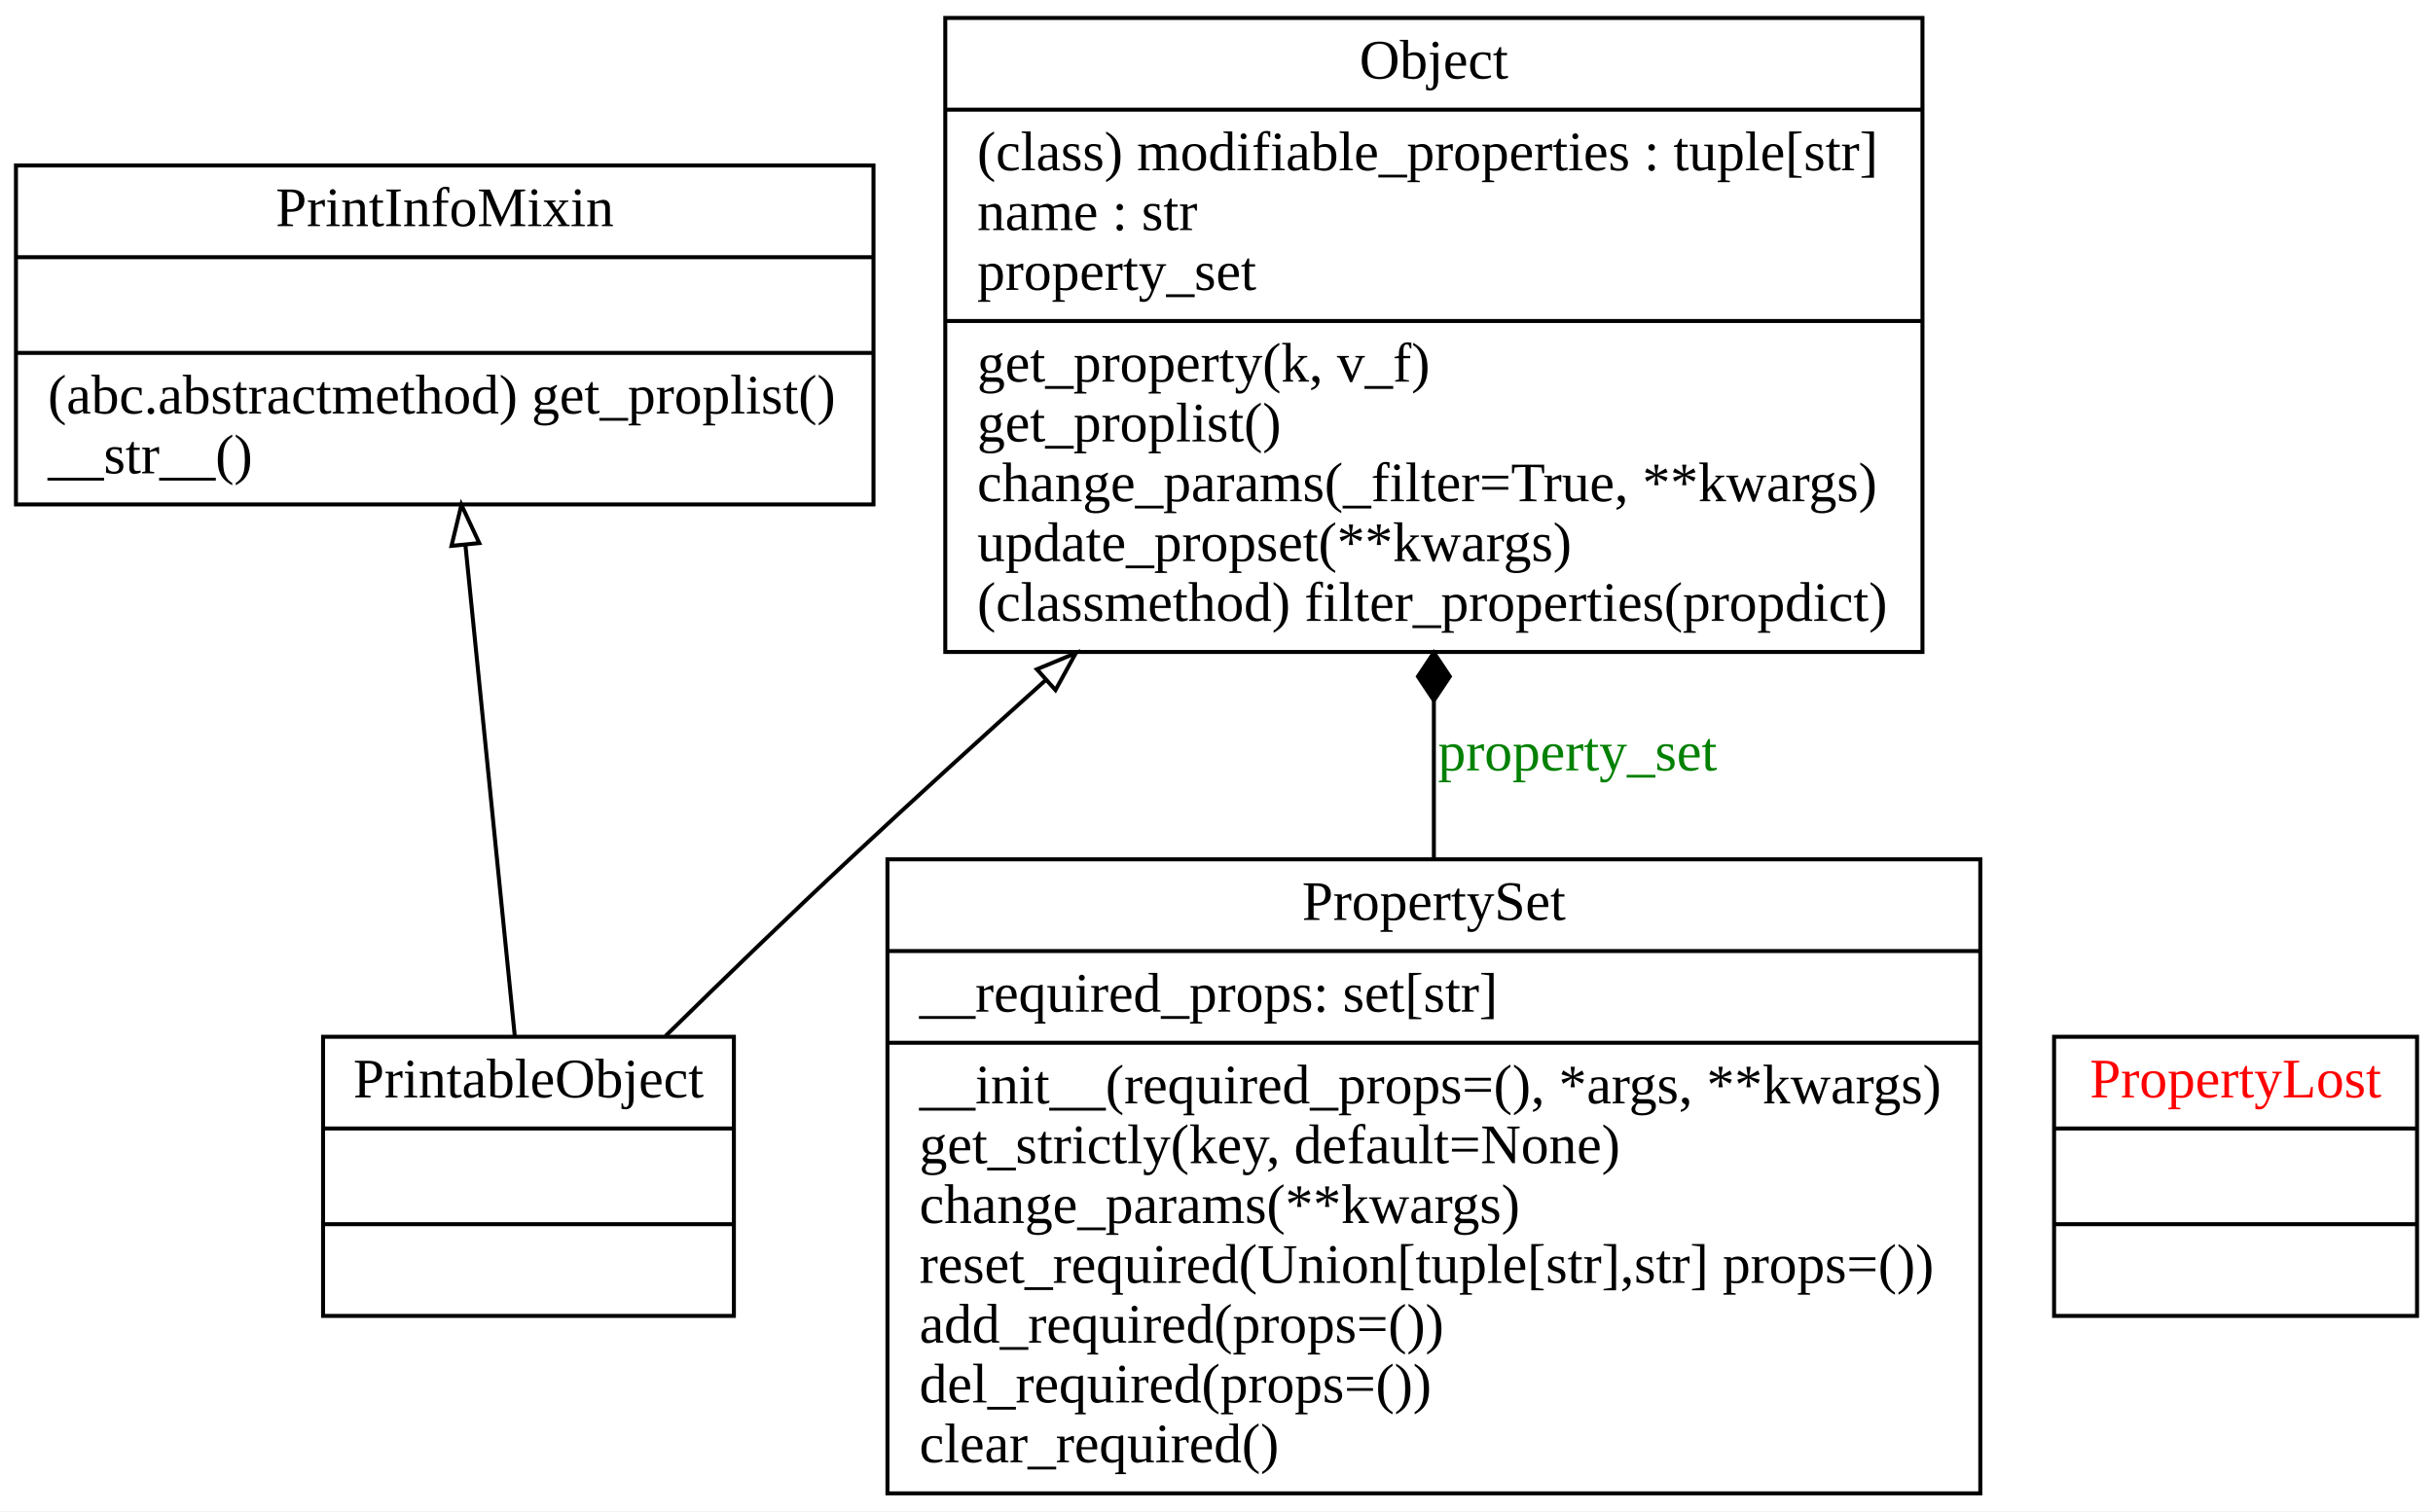
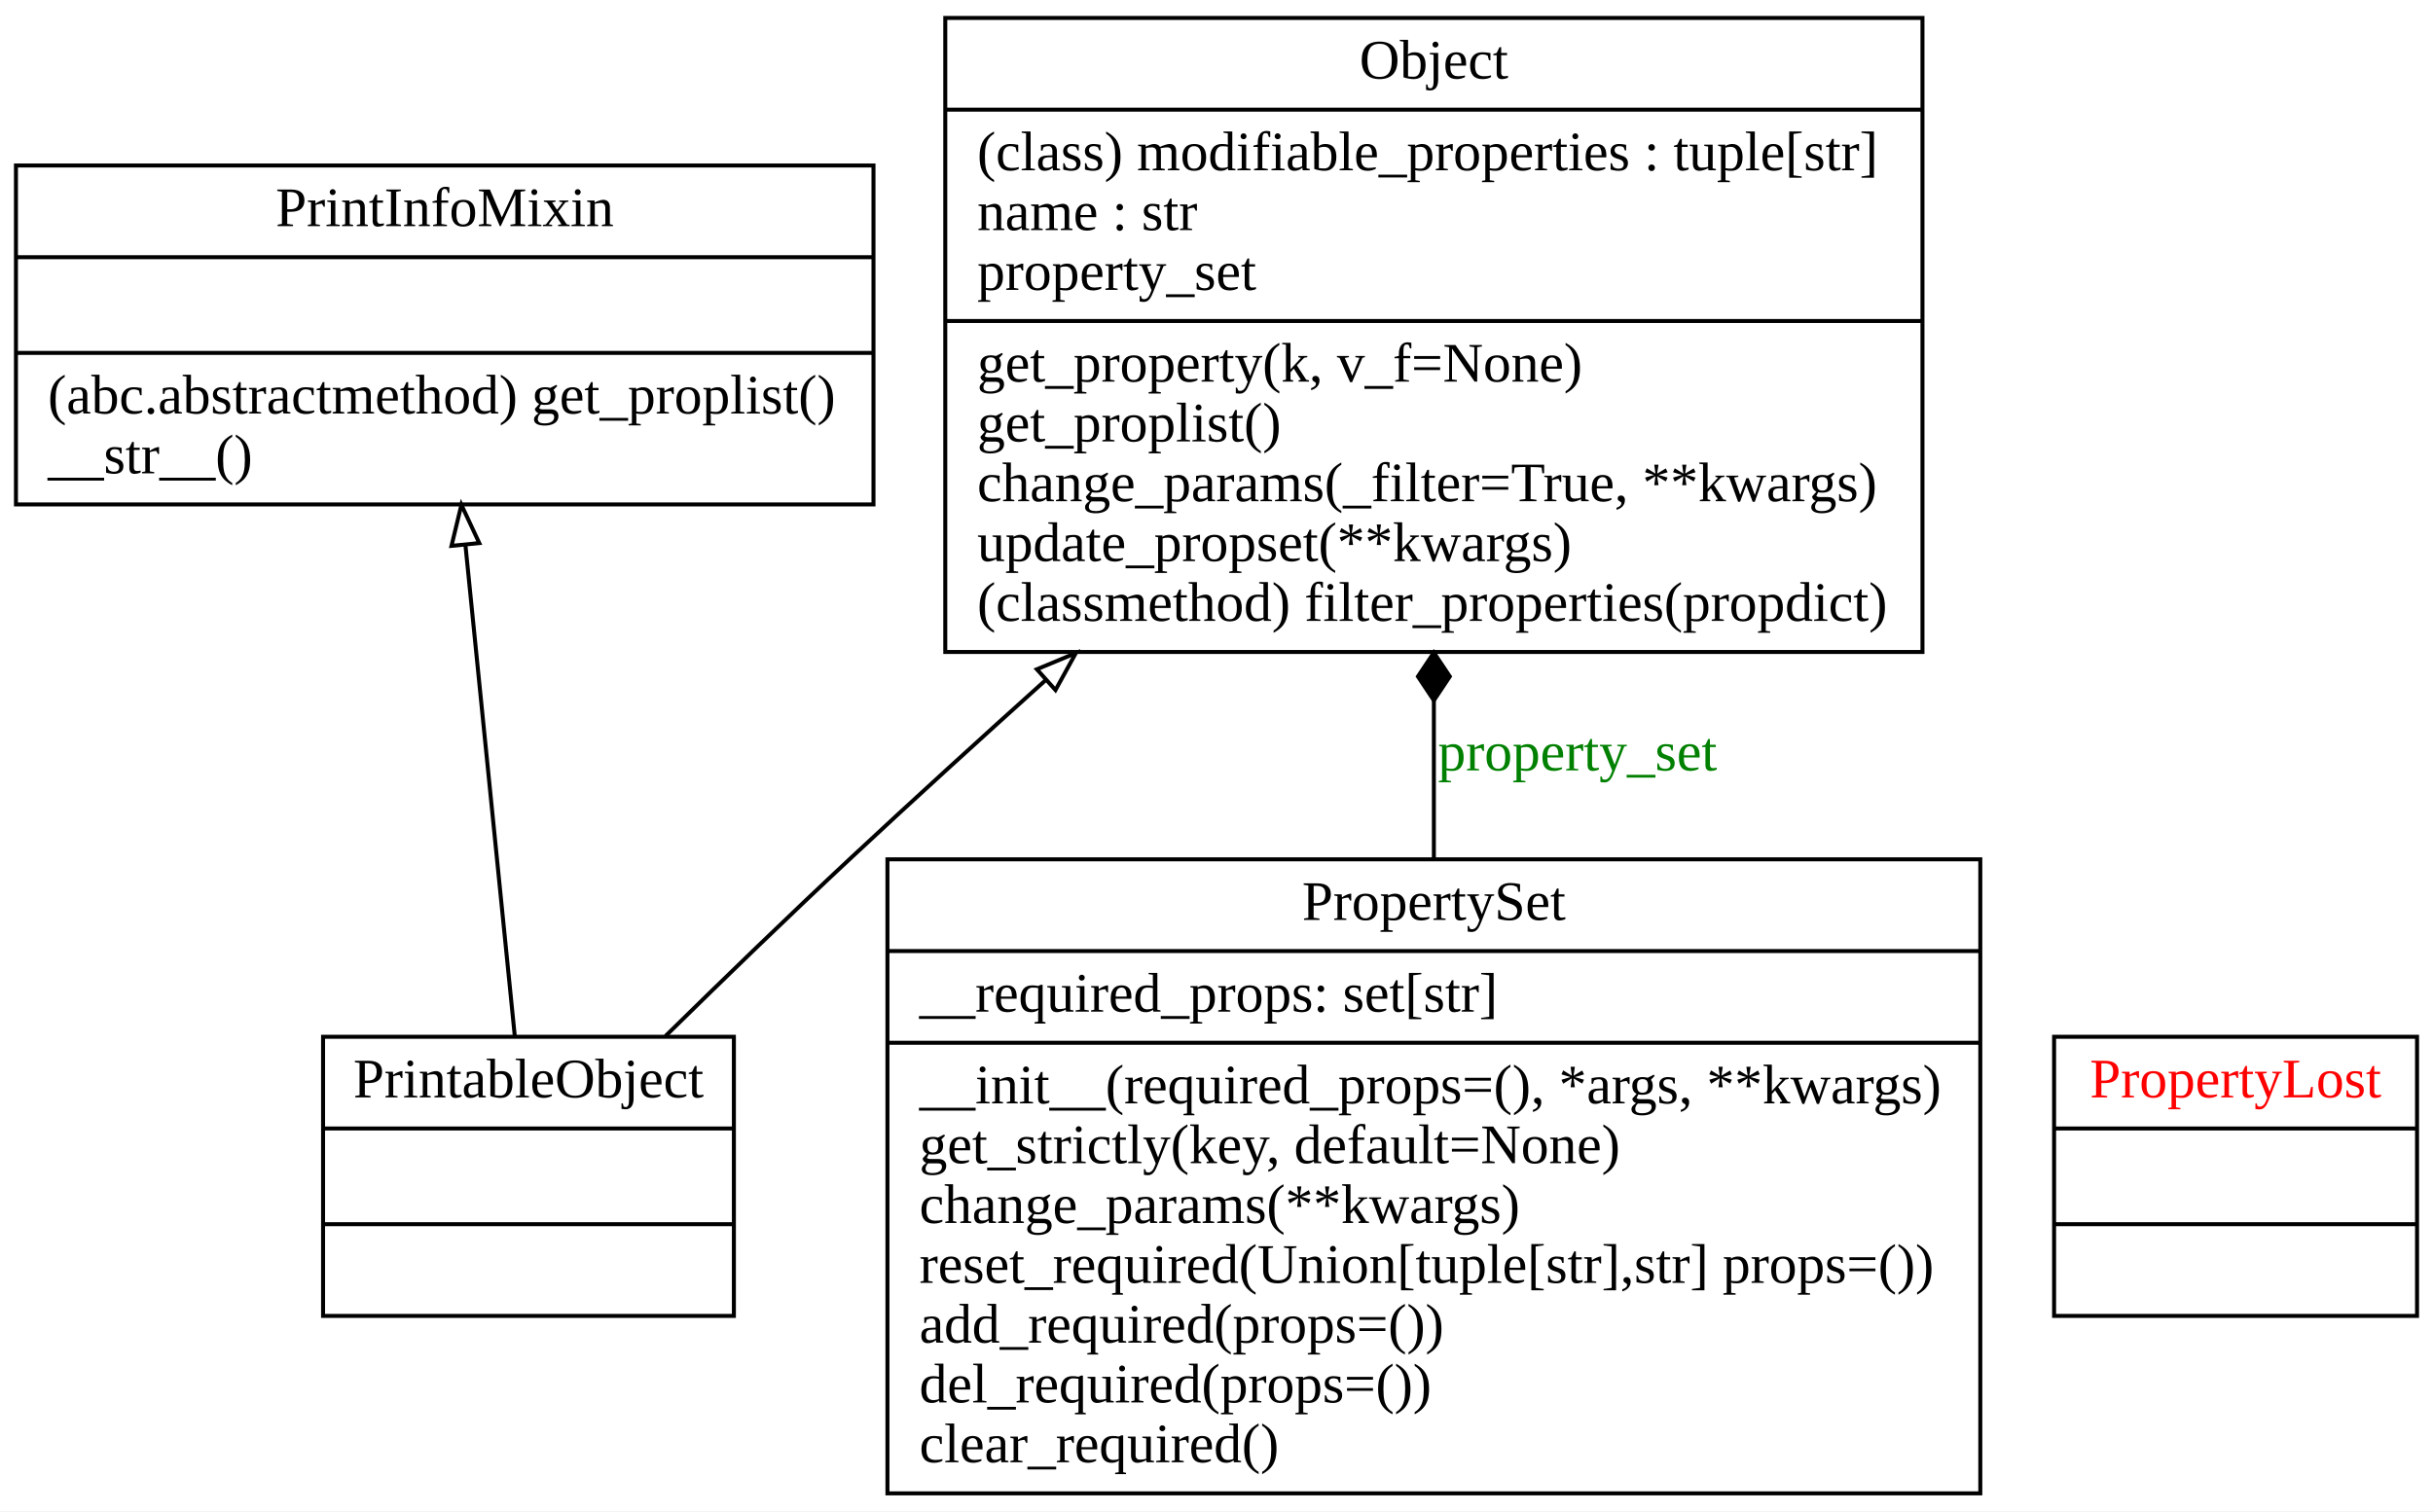
<svg xmlns="http://www.w3.org/2000/svg" width="610pt" height="379pt" viewBox="0.00 0.00 610.00 379.00">
  <g id="graph0" class="graph" transform="scale(1 1) rotate(0) translate(4 375)">
    <polygon fill="white" stroke="transparent" points="-4,4 -4,-375 606,-375 606,4 -4,4" />
    <g id="node1" class="node">
      <polygon fill="none" stroke="black" points="0,-248.5 0,-333.5 215,-333.5 215,-248.5 0,-248.5" />
      <text text-anchor="middle" x="107.5" y="-318.3" font-family="Times New Roman,serif" font-size="14.00">PrintInfoMixin</text>
      <polyline fill="none" stroke="black" points="0,-310.5 215,-310.5 " />
      <polyline fill="none" stroke="black" points="0,-286.5 215,-286.5 " />
      <text text-anchor="start" x="8" y="-271.3" font-family="Times New Roman,serif" font-size="14.00">(abc.abstractmethod) get_proplist()</text>
      <text text-anchor="start" x="8" y="-256.3" font-family="Times New Roman,serif" font-size="14.00">__str__()</text>
    </g>
    <g id="node2" class="node">
      <polygon fill="none" stroke="black" points="77,-45 77,-115 180,-115 180,-45 77,-45" />
      <text text-anchor="middle" x="128.5" y="-99.8" font-family="Times New Roman,serif" font-size="14.00">PrintableObject</text>
      <polyline fill="none" stroke="black" points="77,-92 180,-92 " />
      <polyline fill="none" stroke="black" points="77,-68 180,-68 " />
      <text text-anchor="middle" x="128.5" y="-52.8" font-family="Times New Roman,serif" font-size="14.00"> </text>
    </g>
    <g id="edge1" class="edge">
      <path fill="none" stroke="black" d="M125.08,-115.04C121.72,-148.49 116.55,-199.96 112.68,-238.43" />
      <polygon fill="none" stroke="black" points="109.2,-238.11 111.68,-248.41 116.16,-238.81 109.2,-238.11" />
    </g>
    <g id="node5" class="node">
      <polygon fill="none" stroke="black" points="233,-211.5 233,-370.5 478,-370.5 478,-211.5 233,-211.5" />
      <text text-anchor="middle" x="355.5" y="-355.3" font-family="Times New Roman,serif" font-size="14.00">Object</text>
      <polyline fill="none" stroke="black" points="233,-347.5 478,-347.5 " />
      <text text-anchor="start" x="241" y="-332.3" font-family="Times New Roman,serif" font-size="14.00">(class) modifiable_properties : tuple[str]</text>
      <text text-anchor="start" x="241" y="-317.3" font-family="Times New Roman,serif" font-size="14.00">name : str</text>
      <text text-anchor="start" x="241" y="-302.3" font-family="Times New Roman,serif" font-size="14.00">property_set</text>
      <polyline fill="none" stroke="black" points="233,-294.5 478,-294.5 " />
-       <text text-anchor="start" x="241" y="-279.3" font-family="Times New Roman,serif" font-size="14.00">get_property(k, v_f)</text>
+       <text text-anchor="start" x="241" y="-279.3" font-family="Times New Roman,serif" font-size="14.00">get_property(k, v_f=None)</text>
      <text text-anchor="start" x="241" y="-264.3" font-family="Times New Roman,serif" font-size="14.00">get_proplist()</text>
      <text text-anchor="start" x="241" y="-249.3" font-family="Times New Roman,serif" font-size="14.00">change_params(_filter=True, **kwargs)</text>
      <text text-anchor="start" x="241" y="-234.3" font-family="Times New Roman,serif" font-size="14.00">update_propset(**kwargs)</text>
      <text text-anchor="start" x="241" y="-219.3" font-family="Times New Roman,serif" font-size="14.00">(classmethod) filter_properties(propdict)</text>
    </g>
    <g id="edge2" class="edge">
      <path fill="none" stroke="black" d="M162.85,-115.18C177.14,-129.22 193.98,-145.54 209.5,-160 225.11,-174.55 241.86,-189.79 258.24,-204.51" />
      <polygon fill="none" stroke="black" points="255.96,-207.16 265.74,-211.23 260.63,-201.95 255.96,-207.16" />
    </g>
    <g id="node3" class="node">
      <polygon fill="none" stroke="black" points="511,-45 511,-115 602,-115 602,-45 511,-45" />
      <text text-anchor="middle" x="556.5" y="-99.8" font-family="Times New Roman,serif" font-size="14.00" fill="red">PropertyLost</text>
      <polyline fill="none" stroke="black" points="511,-92 602,-92 " />
      <polyline fill="none" stroke="black" points="511,-68 602,-68 " />
      <text text-anchor="middle" x="556.5" y="-52.8" font-family="Times New Roman,serif" font-size="14.00" fill="red"> </text>
    </g>
    <g id="node4" class="node">
      <polygon fill="none" stroke="black" points="218.5,-0.5 218.5,-159.5 492.5,-159.5 492.5,-0.5 218.5,-0.5" />
      <text text-anchor="middle" x="355.5" y="-144.3" font-family="Times New Roman,serif" font-size="14.00">PropertySet</text>
      <polyline fill="none" stroke="black" points="218.5,-136.5 492.5,-136.5 " />
      <text text-anchor="start" x="226.5" y="-121.3" font-family="Times New Roman,serif" font-size="14.00">__required_props: set[str]</text>
      <polyline fill="none" stroke="black" points="218.5,-113.5 492.5,-113.5 " />
      <text text-anchor="start" x="226.5" y="-98.3" font-family="Times New Roman,serif" font-size="14.00">__init__(required_props=(), *args, **kwargs)</text>
      <text text-anchor="start" x="226.5" y="-83.3" font-family="Times New Roman,serif" font-size="14.00">get_strictly(key, default=None)</text>
      <text text-anchor="start" x="226.5" y="-68.3" font-family="Times New Roman,serif" font-size="14.00">change_params(**kwargs)</text>
      <text text-anchor="start" x="226.5" y="-53.3" font-family="Times New Roman,serif" font-size="14.00"> reset_required(Union[tuple[str],str] props=())</text>
      <text text-anchor="start" x="226.5" y="-38.3" font-family="Times New Roman,serif" font-size="14.00">add_required(props=())</text>
      <text text-anchor="start" x="226.5" y="-23.3" font-family="Times New Roman,serif" font-size="14.00">del_required(props=())</text>
      <text text-anchor="start" x="226.5" y="-8.3" font-family="Times New Roman,serif" font-size="14.00">clear_required()</text>
    </g>
    <g id="edge3" class="edge">
      <path fill="none" stroke="black" d="M355.5,-159.72C355.5,-172.65 355.5,-186.15 355.5,-199.34" />
      <polygon fill="black" stroke="black" points="355.5,-199.35 359.5,-205.35 355.5,-211.35 351.5,-205.35 355.5,-199.35" />
      <text text-anchor="middle" x="391.5" y="-181.8" font-family="Times New Roman,serif" font-size="14.00" fill="green">property_set</text>
    </g>
  </g>
</svg>
